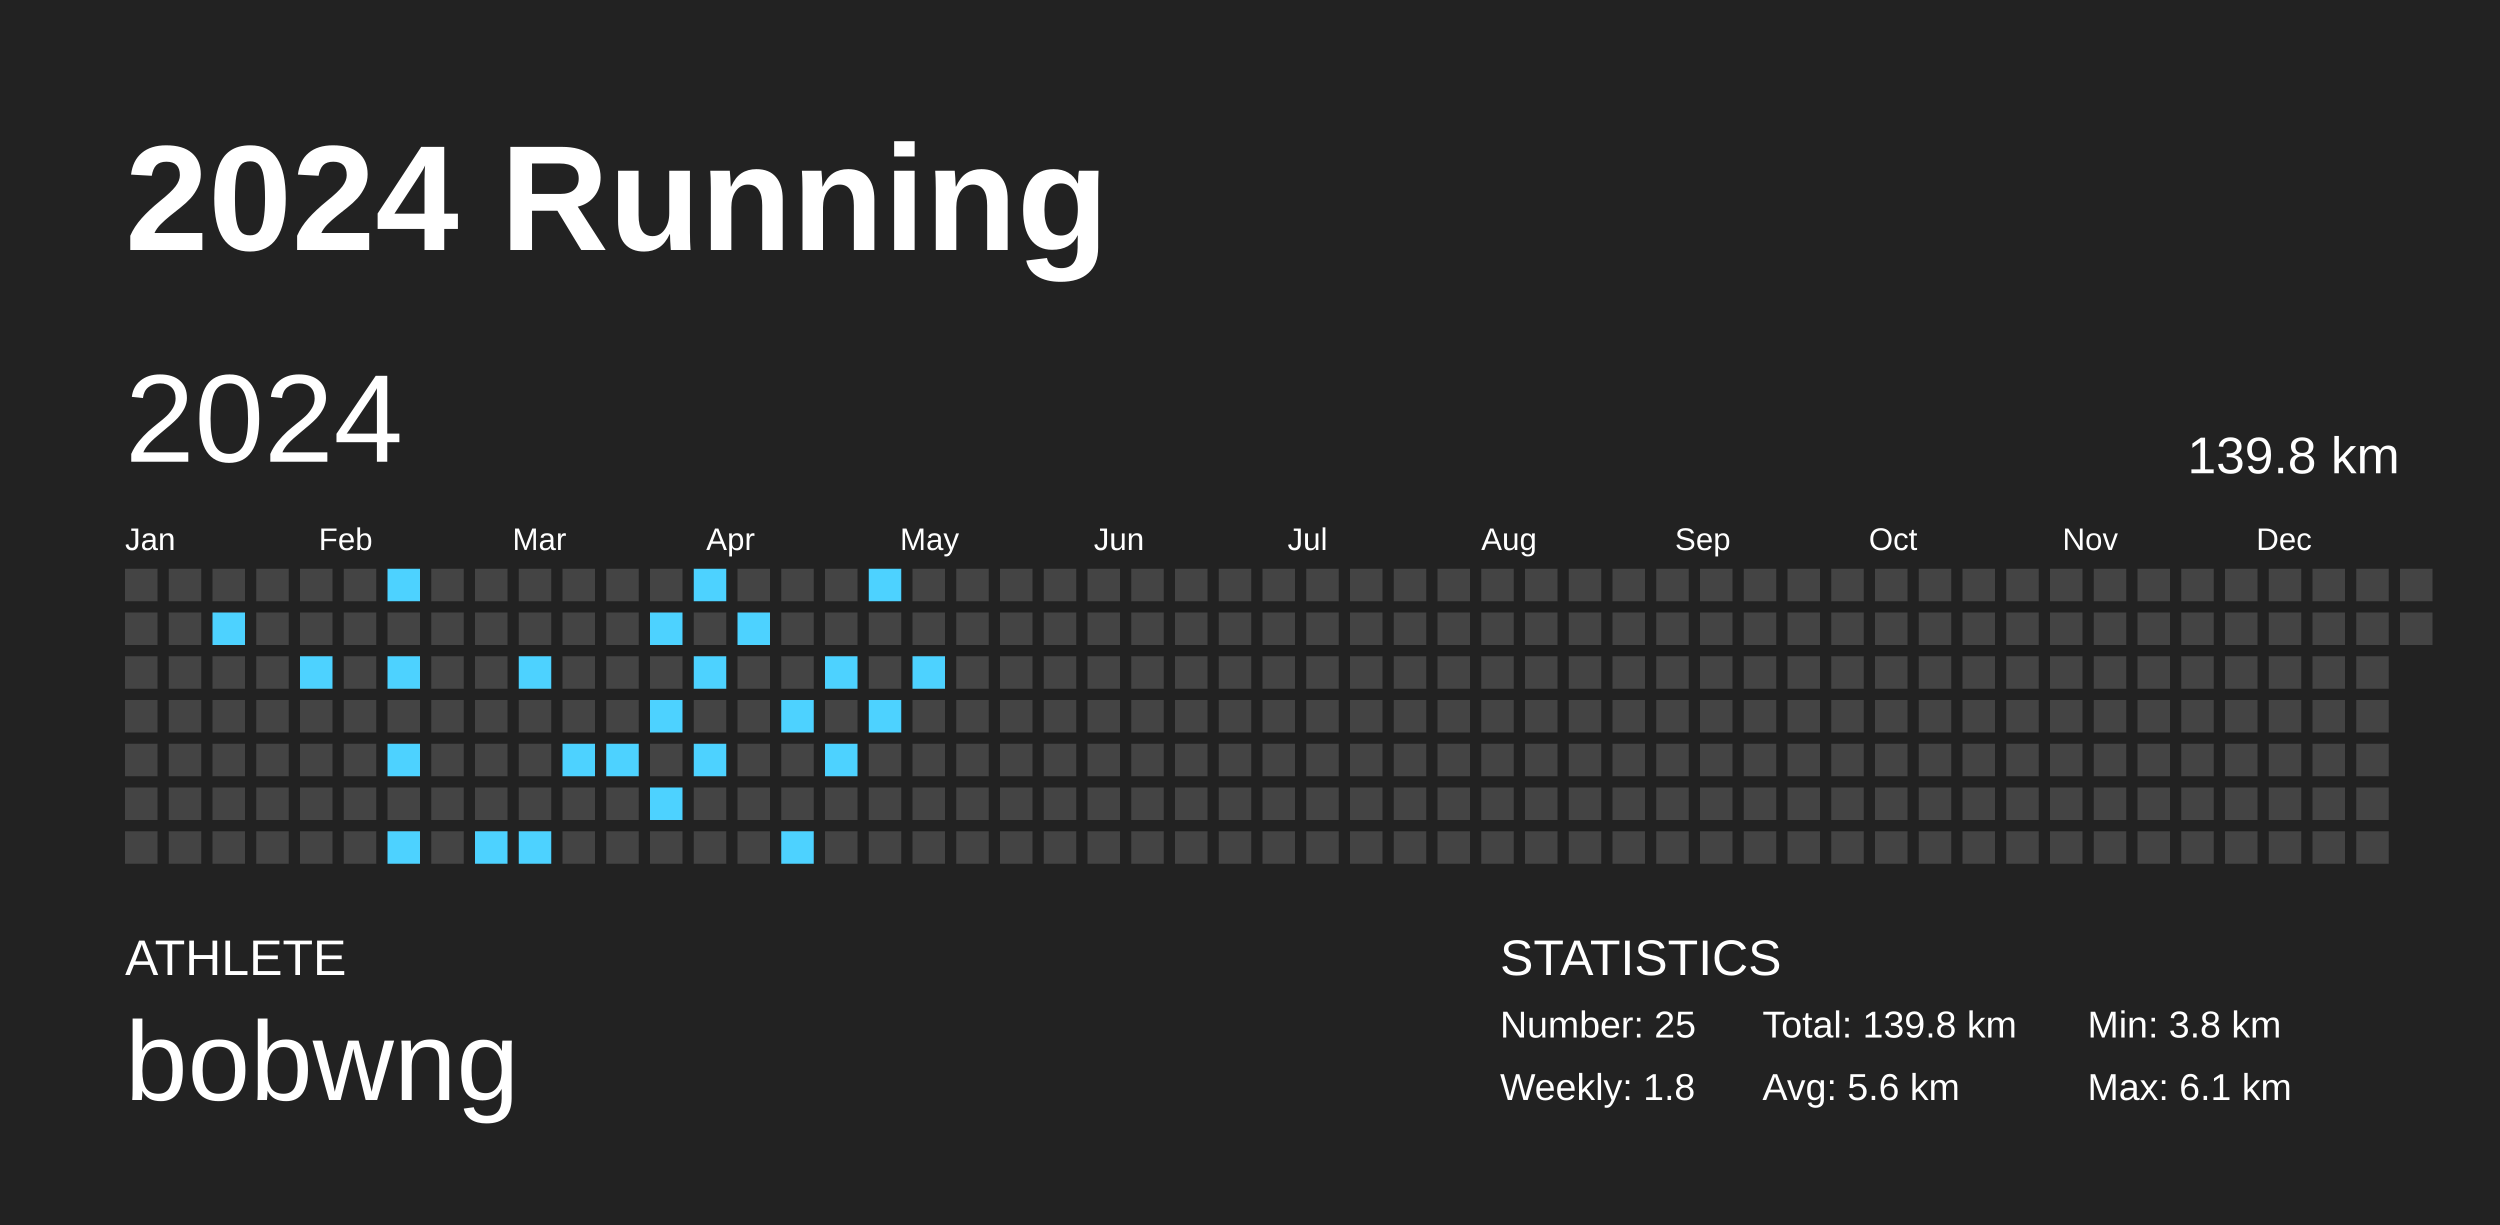
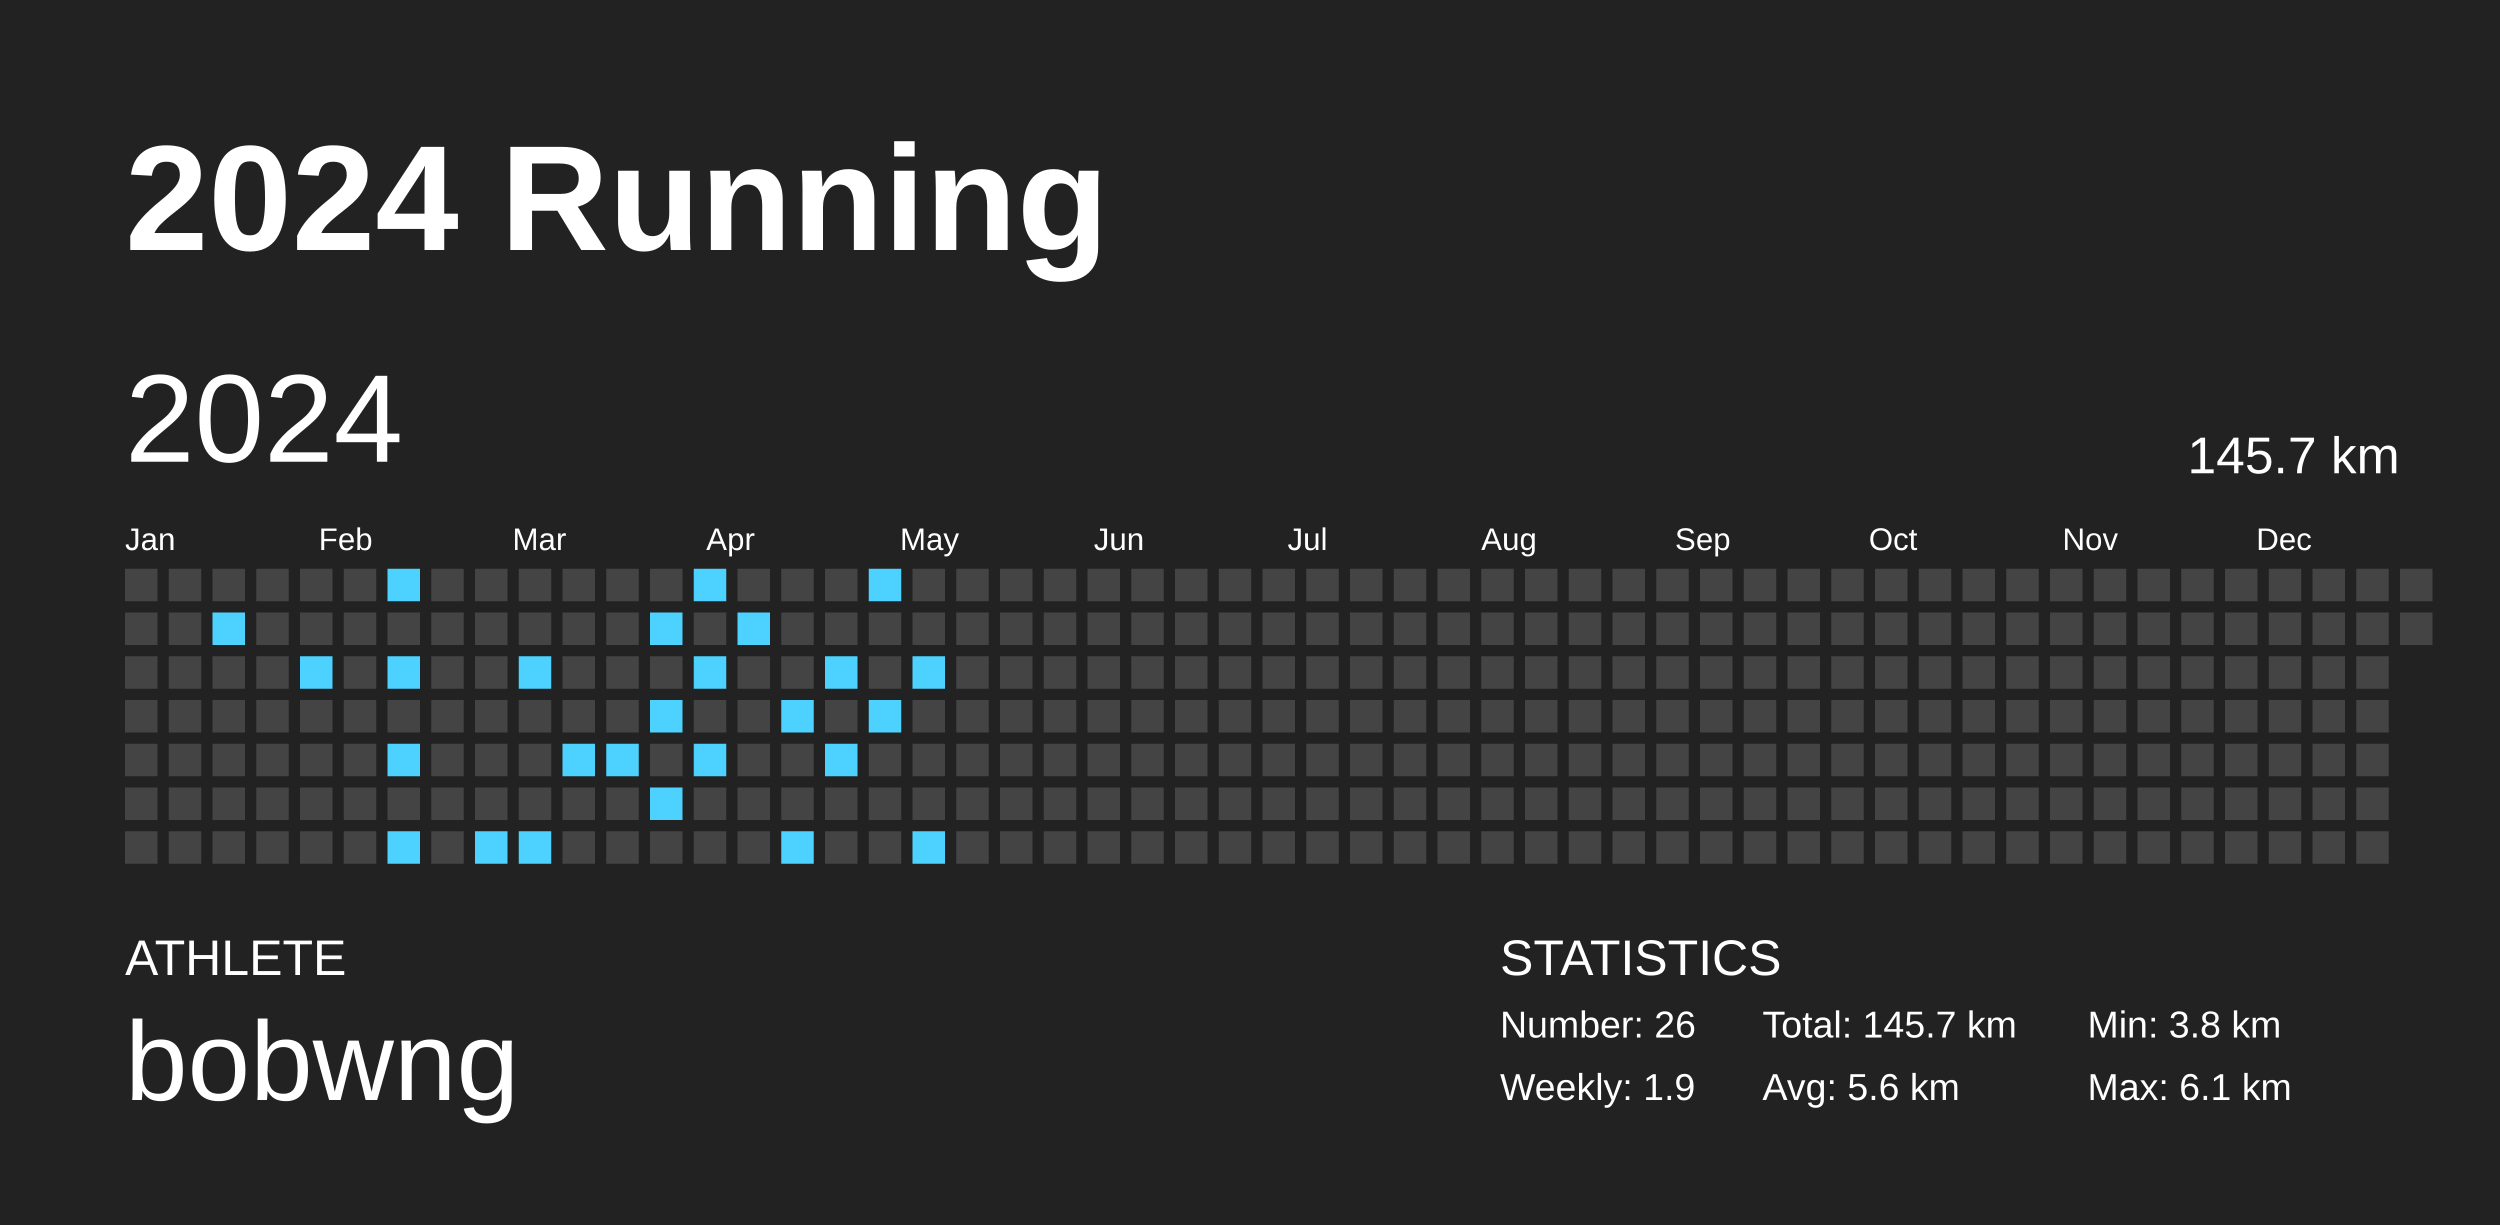
<svg xmlns="http://www.w3.org/2000/svg" baseProfile="full" height="98mm" version="1.1" viewBox="0,0,200,98" width="200mm">
  <defs />
  <rect fill="#222222" height="98" width="200" x="0" y="0" />
  <text fill="#FFFFFF" style="font-size:12px; font-family:Arial; font-weight:bold;" x="10" y="20">2024 Running</text>
  <text fill="#FFFFFF" style="font-size:4px; font-family:Arial" x="10" y="78">ATHLETE</text>
  <text fill="#FFFFFF" style="font-size:9px; font-family:Arial" x="10" y="88">bobwng</text>
  <text fill="#FFFFFF" style="font-size:4px; font-family:Arial" x="120" y="78">STATISTICS</text>
-   <text fill="#FFFFFF" style="font-size:3px; font-family:Arial" x="120" y="83">Number: 25</text>
-   <text fill="#FFFFFF" style="font-size:3px; font-family:Arial" x="120" y="88">Weekly: 1.8</text>
-   <text fill="#FFFFFF" style="font-size:3px; font-family:Arial" x="141" y="83">Total: 139.8 km</text>
+   <text fill="#FFFFFF" style="font-size:3px; font-family:Arial" x="120" y="83">Number: 26</text>
+   <text fill="#FFFFFF" style="font-size:3px; font-family:Arial" x="120" y="88">Weekly: 1.9</text>
+   <text fill="#FFFFFF" style="font-size:3px; font-family:Arial" x="141" y="83">Total: 145.7 km</text>
  <text fill="#FFFFFF" style="font-size:3px; font-family:Arial" x="141" y="88">Avg: 5.6 km</text>
  <text fill="#FFFFFF" style="font-size:3px; font-family:Arial" x="167" y="83">Min: 3.8 km</text>
  <text fill="#FFFFFF" style="font-size:3px; font-family:Arial" x="167" y="88">Max: 6.1 km</text>
  <text dominant-baseline="hanging" fill="#FFFFFF" style="font-size:10.0px; font-family:Arial;" x="10" y="30">2024</text>
-   <text dominant-baseline="hanging" fill="#FFFFFF" style="font-size:4.125px; font-family:Arial;" x="175" y="35">139.8 km</text>
+   <text dominant-baseline="hanging" fill="#FFFFFF" style="font-size:4.125px; font-family:Arial;" x="175" y="35">145.7 km</text>
  <text fill="#FFFFFF" style="font-size:2.5px; font-family:Arial" x="10.0" y="44">Jan</text>
  <text fill="#FFFFFF" style="font-size:2.5px; font-family:Arial" x="25.5" y="44">Feb</text>
  <text fill="#FFFFFF" style="font-size:2.5px; font-family:Arial" x="41.0" y="44">Mar</text>
  <text fill="#FFFFFF" style="font-size:2.5px; font-family:Arial" x="56.5" y="44">Apr</text>
  <text fill="#FFFFFF" style="font-size:2.5px; font-family:Arial" x="72.0" y="44">May</text>
  <text fill="#FFFFFF" style="font-size:2.5px; font-family:Arial" x="87.5" y="44">Jun</text>
  <text fill="#FFFFFF" style="font-size:2.5px; font-family:Arial" x="103.0" y="44">Jul</text>
  <text fill="#FFFFFF" style="font-size:2.5px; font-family:Arial" x="118.5" y="44">Aug</text>
  <text fill="#FFFFFF" style="font-size:2.5px; font-family:Arial" x="134.0" y="44">Sep</text>
  <text fill="#FFFFFF" style="font-size:2.5px; font-family:Arial" x="149.5" y="44">Oct</text>
  <text fill="#FFFFFF" style="font-size:2.5px; font-family:Arial" x="165.0" y="44">Nov</text>
  <text fill="#FFFFFF" style="font-size:2.5px; font-family:Arial" x="180.5" y="44">Dec</text>
  <rect fill="#444444" height="2.6" width="2.6" x="10.0" y="45.5" />
  <rect fill="#444444" height="2.6" width="2.6" x="10.0" y="49.0" />
  <rect fill="#444444" height="2.6" width="2.6" x="10.0" y="52.5" />
  <rect fill="#444444" height="2.6" width="2.6" x="10.0" y="56.0" />
  <rect fill="#444444" height="2.6" width="2.6" x="10.0" y="59.5" />
  <rect fill="#444444" height="2.6" width="2.6" x="10.0" y="63.0" />
  <rect fill="#444444" height="2.6" width="2.6" x="10.0" y="66.5" />
  <rect fill="#444444" height="2.6" width="2.6" x="13.5" y="45.5" />
  <rect fill="#444444" height="2.6" width="2.6" x="13.5" y="49.0" />
  <rect fill="#444444" height="2.6" width="2.6" x="13.5" y="52.5" />
  <rect fill="#444444" height="2.6" width="2.6" x="13.5" y="56.0" />
  <rect fill="#444444" height="2.6" width="2.6" x="13.5" y="59.5" />
  <rect fill="#444444" height="2.6" width="2.6" x="13.5" y="63.0" />
  <rect fill="#444444" height="2.6" width="2.6" x="13.5" y="66.5" />
  <rect fill="#444444" height="2.6" width="2.6" x="17.0" y="45.5" />
  <rect fill="#4dd2ff" height="2.6" width="2.6" x="17.0" y="49.0" />
  <rect fill="#444444" height="2.6" width="2.6" x="17.0" y="52.5" />
  <rect fill="#444444" height="2.6" width="2.6" x="17.0" y="56.0" />
  <rect fill="#444444" height="2.6" width="2.6" x="17.0" y="59.5" />
  <rect fill="#444444" height="2.6" width="2.6" x="17.0" y="63.0" />
  <rect fill="#444444" height="2.6" width="2.6" x="17.0" y="66.5" />
  <rect fill="#444444" height="2.6" width="2.6" x="20.5" y="45.5" />
  <rect fill="#444444" height="2.6" width="2.6" x="20.5" y="49.0" />
  <rect fill="#444444" height="2.6" width="2.6" x="20.5" y="52.5" />
  <rect fill="#444444" height="2.6" width="2.6" x="20.5" y="56.0" />
  <rect fill="#444444" height="2.6" width="2.6" x="20.5" y="59.5" />
  <rect fill="#444444" height="2.6" width="2.6" x="20.5" y="63.0" />
  <rect fill="#444444" height="2.6" width="2.6" x="20.5" y="66.5" />
  <rect fill="#444444" height="2.6" width="2.6" x="24.0" y="45.5" />
  <rect fill="#444444" height="2.6" width="2.6" x="24.0" y="49.0" />
  <rect fill="#4dd2ff" height="2.6" width="2.6" x="24.0" y="52.5" />
  <rect fill="#444444" height="2.6" width="2.6" x="24.0" y="56.0" />
  <rect fill="#444444" height="2.6" width="2.6" x="24.0" y="59.5" />
  <rect fill="#444444" height="2.6" width="2.6" x="24.0" y="63.0" />
  <rect fill="#444444" height="2.6" width="2.6" x="24.0" y="66.5" />
  <rect fill="#444444" height="2.6" width="2.6" x="27.5" y="45.5" />
  <rect fill="#444444" height="2.6" width="2.6" x="27.5" y="49.0" />
  <rect fill="#444444" height="2.6" width="2.6" x="27.5" y="52.5" />
  <rect fill="#444444" height="2.6" width="2.6" x="27.5" y="56.0" />
  <rect fill="#444444" height="2.6" width="2.6" x="27.5" y="59.5" />
  <rect fill="#444444" height="2.6" width="2.6" x="27.5" y="63.0" />
  <rect fill="#444444" height="2.6" width="2.6" x="27.5" y="66.5" />
  <rect fill="#4dd2ff" height="2.6" width="2.6" x="31.0" y="45.5" />
  <rect fill="#444444" height="2.6" width="2.6" x="31.0" y="49.0" />
  <rect fill="#4dd2ff" height="2.6" width="2.6" x="31.0" y="52.5" />
  <rect fill="#444444" height="2.6" width="2.6" x="31.0" y="56.0" />
  <rect fill="#4dd2ff" height="2.6" width="2.6" x="31.0" y="59.5" />
  <rect fill="#444444" height="2.6" width="2.6" x="31.0" y="63.0" />
  <rect fill="#4dd2ff" height="2.6" width="2.6" x="31.0" y="66.5" />
  <rect fill="#444444" height="2.6" width="2.6" x="34.5" y="45.5" />
  <rect fill="#444444" height="2.6" width="2.6" x="34.5" y="49.0" />
  <rect fill="#444444" height="2.6" width="2.6" x="34.5" y="52.5" />
  <rect fill="#444444" height="2.6" width="2.6" x="34.5" y="56.0" />
  <rect fill="#444444" height="2.6" width="2.6" x="34.5" y="59.5" />
  <rect fill="#444444" height="2.6" width="2.6" x="34.5" y="63.0" />
  <rect fill="#444444" height="2.6" width="2.6" x="34.5" y="66.5" />
  <rect fill="#444444" height="2.6" width="2.6" x="38.0" y="45.5" />
  <rect fill="#444444" height="2.6" width="2.6" x="38.0" y="49.0" />
  <rect fill="#444444" height="2.6" width="2.6" x="38.0" y="52.5" />
  <rect fill="#444444" height="2.6" width="2.6" x="38.0" y="56.0" />
  <rect fill="#444444" height="2.6" width="2.6" x="38.0" y="59.5" />
  <rect fill="#444444" height="2.6" width="2.6" x="38.0" y="63.0" />
  <rect fill="#4dd2ff" height="2.6" width="2.6" x="38.0" y="66.5" />
  <rect fill="#444444" height="2.6" width="2.6" x="41.5" y="45.5" />
  <rect fill="#444444" height="2.6" width="2.6" x="41.5" y="49.0" />
  <rect fill="#4dd2ff" height="2.6" width="2.6" x="41.5" y="52.5" />
  <rect fill="#444444" height="2.6" width="2.6" x="41.5" y="56.0" />
  <rect fill="#444444" height="2.6" width="2.6" x="41.5" y="59.5" />
  <rect fill="#444444" height="2.6" width="2.6" x="41.5" y="63.0" />
  <rect fill="#4dd2ff" height="2.6" width="2.6" x="41.5" y="66.5" />
  <rect fill="#444444" height="2.6" width="2.6" x="45.0" y="45.5" />
  <rect fill="#444444" height="2.6" width="2.6" x="45.0" y="49.0" />
  <rect fill="#444444" height="2.6" width="2.6" x="45.0" y="52.5" />
  <rect fill="#444444" height="2.6" width="2.6" x="45.0" y="56.0" />
  <rect fill="#4dd2ff" height="2.6" width="2.6" x="45.0" y="59.5" />
  <rect fill="#444444" height="2.6" width="2.6" x="45.0" y="63.0" />
  <rect fill="#444444" height="2.6" width="2.6" x="45.0" y="66.5" />
  <rect fill="#444444" height="2.6" width="2.6" x="48.5" y="45.5" />
  <rect fill="#444444" height="2.6" width="2.6" x="48.5" y="49.0" />
  <rect fill="#444444" height="2.6" width="2.6" x="48.5" y="52.5" />
  <rect fill="#444444" height="2.6" width="2.6" x="48.5" y="56.0" />
  <rect fill="#4dd2ff" height="2.6" width="2.6" x="48.5" y="59.5" />
  <rect fill="#444444" height="2.6" width="2.6" x="48.5" y="63.0" />
  <rect fill="#444444" height="2.6" width="2.6" x="48.5" y="66.5" />
  <rect fill="#444444" height="2.6" width="2.6" x="52.0" y="45.5" />
  <rect fill="#4dd2ff" height="2.6" width="2.6" x="52.0" y="49.0" />
  <rect fill="#444444" height="2.6" width="2.6" x="52.0" y="52.5" />
  <rect fill="#4dd2ff" height="2.6" width="2.6" x="52.0" y="56.0" />
  <rect fill="#444444" height="2.6" width="2.6" x="52.0" y="59.5" />
  <rect fill="#4dd2ff" height="2.6" width="2.6" x="52.0" y="63.0" />
  <rect fill="#444444" height="2.6" width="2.6" x="52.0" y="66.5" />
  <rect fill="#4dd2ff" height="2.6" width="2.6" x="55.5" y="45.5" />
  <rect fill="#444444" height="2.6" width="2.6" x="55.5" y="49.0" />
  <rect fill="#4dd2ff" height="2.6" width="2.6" x="55.5" y="52.5" />
  <rect fill="#444444" height="2.6" width="2.6" x="55.5" y="56.0" />
  <rect fill="#4dd2ff" height="2.6" width="2.6" x="55.5" y="59.5" />
  <rect fill="#444444" height="2.6" width="2.6" x="55.5" y="63.0" />
  <rect fill="#444444" height="2.6" width="2.6" x="55.5" y="66.5" />
  <rect fill="#444444" height="2.6" width="2.6" x="59.0" y="45.5" />
  <rect fill="#4dd2ff" height="2.6" width="2.6" x="59.0" y="49.0" />
  <rect fill="#444444" height="2.6" width="2.6" x="59.0" y="52.5" />
  <rect fill="#444444" height="2.6" width="2.6" x="59.0" y="56.0" />
  <rect fill="#444444" height="2.6" width="2.6" x="59.0" y="59.5" />
  <rect fill="#444444" height="2.6" width="2.6" x="59.0" y="63.0" />
  <rect fill="#444444" height="2.6" width="2.6" x="59.0" y="66.5" />
  <rect fill="#444444" height="2.6" width="2.6" x="62.5" y="45.5" />
  <rect fill="#444444" height="2.6" width="2.6" x="62.5" y="49.0" />
  <rect fill="#444444" height="2.6" width="2.6" x="62.5" y="52.5" />
  <rect fill="#4dd2ff" height="2.6" width="2.6" x="62.5" y="56.0" />
  <rect fill="#444444" height="2.6" width="2.6" x="62.5" y="59.5" />
  <rect fill="#444444" height="2.6" width="2.6" x="62.5" y="63.0" />
  <rect fill="#4dd2ff" height="2.6" width="2.6" x="62.5" y="66.5" />
  <rect fill="#444444" height="2.6" width="2.6" x="66.0" y="45.5" />
  <rect fill="#444444" height="2.6" width="2.6" x="66.0" y="49.0" />
  <rect fill="#4dd2ff" height="2.6" width="2.6" x="66.0" y="52.5" />
  <rect fill="#444444" height="2.6" width="2.6" x="66.0" y="56.0" />
  <rect fill="#4dd2ff" height="2.6" width="2.6" x="66.0" y="59.5" />
  <rect fill="#444444" height="2.6" width="2.6" x="66.0" y="63.0" />
  <rect fill="#444444" height="2.6" width="2.6" x="66.0" y="66.5" />
  <rect fill="#4dd2ff" height="2.6" width="2.6" x="69.5" y="45.5" />
  <rect fill="#444444" height="2.6" width="2.6" x="69.5" y="49.0" />
  <rect fill="#444444" height="2.6" width="2.6" x="69.5" y="52.5" />
  <rect fill="#4dd2ff" height="2.6" width="2.6" x="69.5" y="56.0" />
  <rect fill="#444444" height="2.6" width="2.6" x="69.5" y="59.5" />
  <rect fill="#444444" height="2.6" width="2.6" x="69.5" y="63.0" />
  <rect fill="#444444" height="2.6" width="2.6" x="69.5" y="66.5" />
  <rect fill="#444444" height="2.6" width="2.6" x="73.0" y="45.5" />
  <rect fill="#444444" height="2.6" width="2.6" x="73.0" y="49.0" />
  <rect fill="#4dd2ff" height="2.6" width="2.6" x="73.0" y="52.5" />
  <rect fill="#444444" height="2.6" width="2.6" x="73.0" y="56.0" />
  <rect fill="#444444" height="2.6" width="2.6" x="73.0" y="59.5" />
  <rect fill="#444444" height="2.6" width="2.6" x="73.0" y="63.0" />
-   <rect fill="#444444" height="2.6" width="2.6" x="73.0" y="66.5" />
+   <rect fill="#4dd2ff" height="2.6" width="2.6" x="73.0" y="66.5" />
  <rect fill="#444444" height="2.6" width="2.6" x="76.5" y="45.5" />
  <rect fill="#444444" height="2.6" width="2.6" x="76.5" y="49.0" />
  <rect fill="#444444" height="2.6" width="2.6" x="76.5" y="52.5" />
  <rect fill="#444444" height="2.6" width="2.6" x="76.5" y="56.0" />
  <rect fill="#444444" height="2.6" width="2.6" x="76.5" y="59.5" />
  <rect fill="#444444" height="2.6" width="2.6" x="76.5" y="63.0" />
  <rect fill="#444444" height="2.6" width="2.6" x="76.5" y="66.5" />
  <rect fill="#444444" height="2.6" width="2.6" x="80.0" y="45.5" />
  <rect fill="#444444" height="2.6" width="2.6" x="80.0" y="49.0" />
  <rect fill="#444444" height="2.6" width="2.6" x="80.0" y="52.5" />
  <rect fill="#444444" height="2.6" width="2.6" x="80.0" y="56.0" />
  <rect fill="#444444" height="2.6" width="2.6" x="80.0" y="59.5" />
  <rect fill="#444444" height="2.6" width="2.6" x="80.0" y="63.0" />
  <rect fill="#444444" height="2.6" width="2.6" x="80.0" y="66.5" />
  <rect fill="#444444" height="2.6" width="2.6" x="83.5" y="45.5" />
  <rect fill="#444444" height="2.6" width="2.6" x="83.5" y="49.0" />
  <rect fill="#444444" height="2.6" width="2.6" x="83.5" y="52.5" />
  <rect fill="#444444" height="2.6" width="2.6" x="83.5" y="56.0" />
  <rect fill="#444444" height="2.6" width="2.6" x="83.5" y="59.5" />
  <rect fill="#444444" height="2.6" width="2.6" x="83.5" y="63.0" />
  <rect fill="#444444" height="2.6" width="2.6" x="83.5" y="66.5" />
  <rect fill="#444444" height="2.6" width="2.6" x="87.0" y="45.5" />
  <rect fill="#444444" height="2.6" width="2.6" x="87.0" y="49.0" />
  <rect fill="#444444" height="2.6" width="2.6" x="87.0" y="52.5" />
  <rect fill="#444444" height="2.6" width="2.6" x="87.0" y="56.0" />
  <rect fill="#444444" height="2.6" width="2.6" x="87.0" y="59.5" />
  <rect fill="#444444" height="2.6" width="2.6" x="87.0" y="63.0" />
  <rect fill="#444444" height="2.6" width="2.6" x="87.0" y="66.5" />
  <rect fill="#444444" height="2.6" width="2.6" x="90.5" y="45.5" />
  <rect fill="#444444" height="2.6" width="2.6" x="90.5" y="49.0" />
  <rect fill="#444444" height="2.6" width="2.6" x="90.5" y="52.5" />
  <rect fill="#444444" height="2.6" width="2.6" x="90.5" y="56.0" />
  <rect fill="#444444" height="2.6" width="2.6" x="90.5" y="59.5" />
  <rect fill="#444444" height="2.6" width="2.6" x="90.5" y="63.0" />
  <rect fill="#444444" height="2.6" width="2.6" x="90.5" y="66.5" />
  <rect fill="#444444" height="2.6" width="2.6" x="94.0" y="45.5" />
  <rect fill="#444444" height="2.6" width="2.6" x="94.0" y="49.0" />
  <rect fill="#444444" height="2.6" width="2.6" x="94.0" y="52.5" />
  <rect fill="#444444" height="2.6" width="2.6" x="94.0" y="56.0" />
  <rect fill="#444444" height="2.6" width="2.6" x="94.0" y="59.5" />
  <rect fill="#444444" height="2.6" width="2.6" x="94.0" y="63.0" />
  <rect fill="#444444" height="2.6" width="2.6" x="94.0" y="66.5" />
  <rect fill="#444444" height="2.6" width="2.6" x="97.5" y="45.5" />
  <rect fill="#444444" height="2.6" width="2.6" x="97.5" y="49.0" />
  <rect fill="#444444" height="2.6" width="2.6" x="97.5" y="52.5" />
  <rect fill="#444444" height="2.6" width="2.6" x="97.5" y="56.0" />
  <rect fill="#444444" height="2.6" width="2.6" x="97.5" y="59.5" />
  <rect fill="#444444" height="2.6" width="2.6" x="97.5" y="63.0" />
  <rect fill="#444444" height="2.6" width="2.6" x="97.5" y="66.5" />
  <rect fill="#444444" height="2.6" width="2.6" x="101.0" y="45.5" />
  <rect fill="#444444" height="2.6" width="2.6" x="101.0" y="49.0" />
  <rect fill="#444444" height="2.6" width="2.6" x="101.0" y="52.5" />
  <rect fill="#444444" height="2.6" width="2.6" x="101.0" y="56.0" />
  <rect fill="#444444" height="2.6" width="2.6" x="101.0" y="59.5" />
  <rect fill="#444444" height="2.6" width="2.6" x="101.0" y="63.0" />
  <rect fill="#444444" height="2.6" width="2.6" x="101.0" y="66.5" />
  <rect fill="#444444" height="2.6" width="2.6" x="104.5" y="45.5" />
  <rect fill="#444444" height="2.6" width="2.6" x="104.5" y="49.0" />
  <rect fill="#444444" height="2.6" width="2.6" x="104.5" y="52.5" />
  <rect fill="#444444" height="2.6" width="2.6" x="104.5" y="56.0" />
  <rect fill="#444444" height="2.6" width="2.6" x="104.5" y="59.5" />
  <rect fill="#444444" height="2.6" width="2.6" x="104.5" y="63.0" />
  <rect fill="#444444" height="2.6" width="2.6" x="104.5" y="66.5" />
  <rect fill="#444444" height="2.6" width="2.6" x="108.0" y="45.5" />
  <rect fill="#444444" height="2.6" width="2.6" x="108.0" y="49.0" />
  <rect fill="#444444" height="2.6" width="2.6" x="108.0" y="52.5" />
  <rect fill="#444444" height="2.6" width="2.6" x="108.0" y="56.0" />
  <rect fill="#444444" height="2.6" width="2.6" x="108.0" y="59.5" />
  <rect fill="#444444" height="2.6" width="2.6" x="108.0" y="63.0" />
  <rect fill="#444444" height="2.6" width="2.6" x="108.0" y="66.5" />
  <rect fill="#444444" height="2.6" width="2.6" x="111.5" y="45.5" />
  <rect fill="#444444" height="2.6" width="2.6" x="111.5" y="49.0" />
  <rect fill="#444444" height="2.6" width="2.6" x="111.5" y="52.5" />
  <rect fill="#444444" height="2.6" width="2.6" x="111.5" y="56.0" />
  <rect fill="#444444" height="2.6" width="2.6" x="111.5" y="59.5" />
  <rect fill="#444444" height="2.6" width="2.6" x="111.5" y="63.0" />
  <rect fill="#444444" height="2.6" width="2.6" x="111.5" y="66.5" />
  <rect fill="#444444" height="2.6" width="2.6" x="115.0" y="45.5" />
  <rect fill="#444444" height="2.6" width="2.6" x="115.0" y="49.0" />
  <rect fill="#444444" height="2.6" width="2.6" x="115.0" y="52.5" />
  <rect fill="#444444" height="2.6" width="2.6" x="115.0" y="56.0" />
  <rect fill="#444444" height="2.6" width="2.6" x="115.0" y="59.5" />
  <rect fill="#444444" height="2.6" width="2.6" x="115.0" y="63.0" />
  <rect fill="#444444" height="2.6" width="2.6" x="115.0" y="66.5" />
  <rect fill="#444444" height="2.6" width="2.6" x="118.5" y="45.5" />
  <rect fill="#444444" height="2.6" width="2.6" x="118.5" y="49.0" />
  <rect fill="#444444" height="2.6" width="2.6" x="118.5" y="52.5" />
  <rect fill="#444444" height="2.6" width="2.6" x="118.5" y="56.0" />
  <rect fill="#444444" height="2.6" width="2.6" x="118.5" y="59.5" />
  <rect fill="#444444" height="2.6" width="2.6" x="118.5" y="63.0" />
  <rect fill="#444444" height="2.6" width="2.6" x="118.5" y="66.5" />
  <rect fill="#444444" height="2.6" width="2.6" x="122.0" y="45.5" />
  <rect fill="#444444" height="2.6" width="2.6" x="122.0" y="49.0" />
  <rect fill="#444444" height="2.6" width="2.6" x="122.0" y="52.5" />
  <rect fill="#444444" height="2.6" width="2.6" x="122.0" y="56.0" />
  <rect fill="#444444" height="2.6" width="2.6" x="122.0" y="59.5" />
  <rect fill="#444444" height="2.6" width="2.6" x="122.0" y="63.0" />
  <rect fill="#444444" height="2.6" width="2.6" x="122.0" y="66.5" />
  <rect fill="#444444" height="2.6" width="2.6" x="125.5" y="45.5" />
  <rect fill="#444444" height="2.6" width="2.6" x="125.5" y="49.0" />
  <rect fill="#444444" height="2.6" width="2.6" x="125.5" y="52.5" />
  <rect fill="#444444" height="2.6" width="2.6" x="125.5" y="56.0" />
  <rect fill="#444444" height="2.6" width="2.6" x="125.5" y="59.5" />
  <rect fill="#444444" height="2.6" width="2.6" x="125.5" y="63.0" />
  <rect fill="#444444" height="2.6" width="2.6" x="125.5" y="66.5" />
  <rect fill="#444444" height="2.6" width="2.6" x="129.0" y="45.5" />
  <rect fill="#444444" height="2.6" width="2.6" x="129.0" y="49.0" />
  <rect fill="#444444" height="2.6" width="2.6" x="129.0" y="52.5" />
  <rect fill="#444444" height="2.6" width="2.6" x="129.0" y="56.0" />
  <rect fill="#444444" height="2.6" width="2.6" x="129.0" y="59.5" />
  <rect fill="#444444" height="2.6" width="2.6" x="129.0" y="63.0" />
  <rect fill="#444444" height="2.6" width="2.6" x="129.0" y="66.5" />
  <rect fill="#444444" height="2.6" width="2.6" x="132.5" y="45.5" />
  <rect fill="#444444" height="2.6" width="2.6" x="132.5" y="49.0" />
  <rect fill="#444444" height="2.6" width="2.6" x="132.5" y="52.5" />
  <rect fill="#444444" height="2.6" width="2.6" x="132.5" y="56.0" />
  <rect fill="#444444" height="2.6" width="2.6" x="132.5" y="59.5" />
  <rect fill="#444444" height="2.6" width="2.6" x="132.5" y="63.0" />
  <rect fill="#444444" height="2.6" width="2.6" x="132.5" y="66.5" />
  <rect fill="#444444" height="2.6" width="2.6" x="136.0" y="45.5" />
  <rect fill="#444444" height="2.6" width="2.6" x="136.0" y="49.0" />
  <rect fill="#444444" height="2.6" width="2.6" x="136.0" y="52.5" />
  <rect fill="#444444" height="2.6" width="2.6" x="136.0" y="56.0" />
  <rect fill="#444444" height="2.6" width="2.6" x="136.0" y="59.5" />
  <rect fill="#444444" height="2.6" width="2.6" x="136.0" y="63.0" />
  <rect fill="#444444" height="2.6" width="2.6" x="136.0" y="66.5" />
  <rect fill="#444444" height="2.6" width="2.6" x="139.5" y="45.5" />
  <rect fill="#444444" height="2.6" width="2.6" x="139.5" y="49.0" />
  <rect fill="#444444" height="2.6" width="2.6" x="139.5" y="52.5" />
  <rect fill="#444444" height="2.6" width="2.6" x="139.5" y="56.0" />
  <rect fill="#444444" height="2.6" width="2.6" x="139.5" y="59.5" />
  <rect fill="#444444" height="2.6" width="2.6" x="139.5" y="63.0" />
  <rect fill="#444444" height="2.6" width="2.6" x="139.5" y="66.5" />
  <rect fill="#444444" height="2.6" width="2.6" x="143.0" y="45.5" />
  <rect fill="#444444" height="2.6" width="2.6" x="143.0" y="49.0" />
  <rect fill="#444444" height="2.6" width="2.6" x="143.0" y="52.5" />
  <rect fill="#444444" height="2.6" width="2.6" x="143.0" y="56.0" />
  <rect fill="#444444" height="2.6" width="2.6" x="143.0" y="59.5" />
  <rect fill="#444444" height="2.6" width="2.6" x="143.0" y="63.0" />
  <rect fill="#444444" height="2.6" width="2.6" x="143.0" y="66.5" />
  <rect fill="#444444" height="2.6" width="2.6" x="146.5" y="45.5" />
  <rect fill="#444444" height="2.6" width="2.6" x="146.5" y="49.0" />
  <rect fill="#444444" height="2.6" width="2.6" x="146.5" y="52.5" />
  <rect fill="#444444" height="2.6" width="2.6" x="146.5" y="56.0" />
  <rect fill="#444444" height="2.6" width="2.6" x="146.5" y="59.5" />
  <rect fill="#444444" height="2.6" width="2.6" x="146.5" y="63.0" />
  <rect fill="#444444" height="2.6" width="2.6" x="146.5" y="66.5" />
  <rect fill="#444444" height="2.6" width="2.6" x="150.0" y="45.5" />
  <rect fill="#444444" height="2.6" width="2.6" x="150.0" y="49.0" />
  <rect fill="#444444" height="2.6" width="2.6" x="150.0" y="52.5" />
  <rect fill="#444444" height="2.6" width="2.6" x="150.0" y="56.0" />
  <rect fill="#444444" height="2.6" width="2.6" x="150.0" y="59.5" />
  <rect fill="#444444" height="2.6" width="2.6" x="150.0" y="63.0" />
  <rect fill="#444444" height="2.6" width="2.6" x="150.0" y="66.5" />
  <rect fill="#444444" height="2.6" width="2.6" x="153.5" y="45.5" />
  <rect fill="#444444" height="2.6" width="2.6" x="153.5" y="49.0" />
  <rect fill="#444444" height="2.6" width="2.6" x="153.5" y="52.5" />
  <rect fill="#444444" height="2.6" width="2.6" x="153.5" y="56.0" />
  <rect fill="#444444" height="2.6" width="2.6" x="153.5" y="59.5" />
  <rect fill="#444444" height="2.6" width="2.6" x="153.5" y="63.0" />
  <rect fill="#444444" height="2.6" width="2.6" x="153.5" y="66.5" />
  <rect fill="#444444" height="2.6" width="2.6" x="157.0" y="45.5" />
  <rect fill="#444444" height="2.6" width="2.6" x="157.0" y="49.0" />
  <rect fill="#444444" height="2.6" width="2.6" x="157.0" y="52.5" />
  <rect fill="#444444" height="2.6" width="2.6" x="157.0" y="56.0" />
  <rect fill="#444444" height="2.6" width="2.6" x="157.0" y="59.5" />
  <rect fill="#444444" height="2.6" width="2.6" x="157.0" y="63.0" />
  <rect fill="#444444" height="2.6" width="2.6" x="157.0" y="66.5" />
  <rect fill="#444444" height="2.6" width="2.6" x="160.5" y="45.5" />
  <rect fill="#444444" height="2.6" width="2.6" x="160.5" y="49.0" />
  <rect fill="#444444" height="2.6" width="2.6" x="160.5" y="52.5" />
  <rect fill="#444444" height="2.6" width="2.6" x="160.5" y="56.0" />
  <rect fill="#444444" height="2.6" width="2.6" x="160.5" y="59.5" />
  <rect fill="#444444" height="2.6" width="2.6" x="160.5" y="63.0" />
  <rect fill="#444444" height="2.6" width="2.6" x="160.5" y="66.5" />
  <rect fill="#444444" height="2.6" width="2.6" x="164.0" y="45.5" />
  <rect fill="#444444" height="2.6" width="2.6" x="164.0" y="49.0" />
  <rect fill="#444444" height="2.6" width="2.6" x="164.0" y="52.5" />
  <rect fill="#444444" height="2.6" width="2.6" x="164.0" y="56.0" />
  <rect fill="#444444" height="2.6" width="2.6" x="164.0" y="59.5" />
  <rect fill="#444444" height="2.6" width="2.6" x="164.0" y="63.0" />
  <rect fill="#444444" height="2.6" width="2.6" x="164.0" y="66.5" />
  <rect fill="#444444" height="2.6" width="2.6" x="167.5" y="45.5" />
  <rect fill="#444444" height="2.6" width="2.6" x="167.5" y="49.0" />
  <rect fill="#444444" height="2.6" width="2.6" x="167.5" y="52.5" />
  <rect fill="#444444" height="2.6" width="2.6" x="167.5" y="56.0" />
  <rect fill="#444444" height="2.6" width="2.6" x="167.5" y="59.5" />
  <rect fill="#444444" height="2.6" width="2.6" x="167.5" y="63.0" />
  <rect fill="#444444" height="2.6" width="2.6" x="167.5" y="66.5" />
  <rect fill="#444444" height="2.6" width="2.6" x="171.0" y="45.5" />
  <rect fill="#444444" height="2.6" width="2.6" x="171.0" y="49.0" />
  <rect fill="#444444" height="2.6" width="2.6" x="171.0" y="52.5" />
  <rect fill="#444444" height="2.6" width="2.6" x="171.0" y="56.0" />
  <rect fill="#444444" height="2.6" width="2.6" x="171.0" y="59.5" />
  <rect fill="#444444" height="2.6" width="2.6" x="171.0" y="63.0" />
  <rect fill="#444444" height="2.6" width="2.6" x="171.0" y="66.5" />
  <rect fill="#444444" height="2.6" width="2.6" x="174.5" y="45.5" />
  <rect fill="#444444" height="2.6" width="2.6" x="174.5" y="49.0" />
  <rect fill="#444444" height="2.6" width="2.6" x="174.5" y="52.5" />
  <rect fill="#444444" height="2.6" width="2.6" x="174.5" y="56.0" />
  <rect fill="#444444" height="2.6" width="2.6" x="174.5" y="59.5" />
  <rect fill="#444444" height="2.6" width="2.6" x="174.5" y="63.0" />
  <rect fill="#444444" height="2.6" width="2.6" x="174.5" y="66.5" />
  <rect fill="#444444" height="2.6" width="2.6" x="178.0" y="45.5" />
  <rect fill="#444444" height="2.6" width="2.6" x="178.0" y="49.0" />
  <rect fill="#444444" height="2.6" width="2.6" x="178.0" y="52.5" />
  <rect fill="#444444" height="2.6" width="2.6" x="178.0" y="56.0" />
  <rect fill="#444444" height="2.6" width="2.6" x="178.0" y="59.5" />
  <rect fill="#444444" height="2.6" width="2.6" x="178.0" y="63.0" />
  <rect fill="#444444" height="2.6" width="2.6" x="178.0" y="66.5" />
  <rect fill="#444444" height="2.6" width="2.6" x="181.5" y="45.5" />
  <rect fill="#444444" height="2.6" width="2.6" x="181.5" y="49.0" />
  <rect fill="#444444" height="2.6" width="2.6" x="181.5" y="52.5" />
  <rect fill="#444444" height="2.6" width="2.6" x="181.5" y="56.0" />
  <rect fill="#444444" height="2.6" width="2.6" x="181.5" y="59.5" />
  <rect fill="#444444" height="2.6" width="2.6" x="181.5" y="63.0" />
  <rect fill="#444444" height="2.6" width="2.6" x="181.5" y="66.5" />
  <rect fill="#444444" height="2.6" width="2.6" x="185.0" y="45.5" />
  <rect fill="#444444" height="2.6" width="2.6" x="185.0" y="49.0" />
  <rect fill="#444444" height="2.6" width="2.6" x="185.0" y="52.5" />
  <rect fill="#444444" height="2.6" width="2.6" x="185.0" y="56.0" />
  <rect fill="#444444" height="2.6" width="2.6" x="185.0" y="59.5" />
  <rect fill="#444444" height="2.6" width="2.6" x="185.0" y="63.0" />
  <rect fill="#444444" height="2.6" width="2.6" x="185.0" y="66.5" />
  <rect fill="#444444" height="2.6" width="2.6" x="188.5" y="45.5" />
  <rect fill="#444444" height="2.6" width="2.6" x="188.5" y="49.0" />
  <rect fill="#444444" height="2.6" width="2.6" x="188.5" y="52.5" />
  <rect fill="#444444" height="2.6" width="2.6" x="188.5" y="56.0" />
  <rect fill="#444444" height="2.6" width="2.6" x="188.5" y="59.5" />
  <rect fill="#444444" height="2.6" width="2.6" x="188.5" y="63.0" />
  <rect fill="#444444" height="2.6" width="2.6" x="188.5" y="66.5" />
  <rect fill="#444444" height="2.6" width="2.6" x="192.0" y="45.5" />
  <rect fill="#444444" height="2.6" width="2.6" x="192.0" y="49.0" />
</svg>
